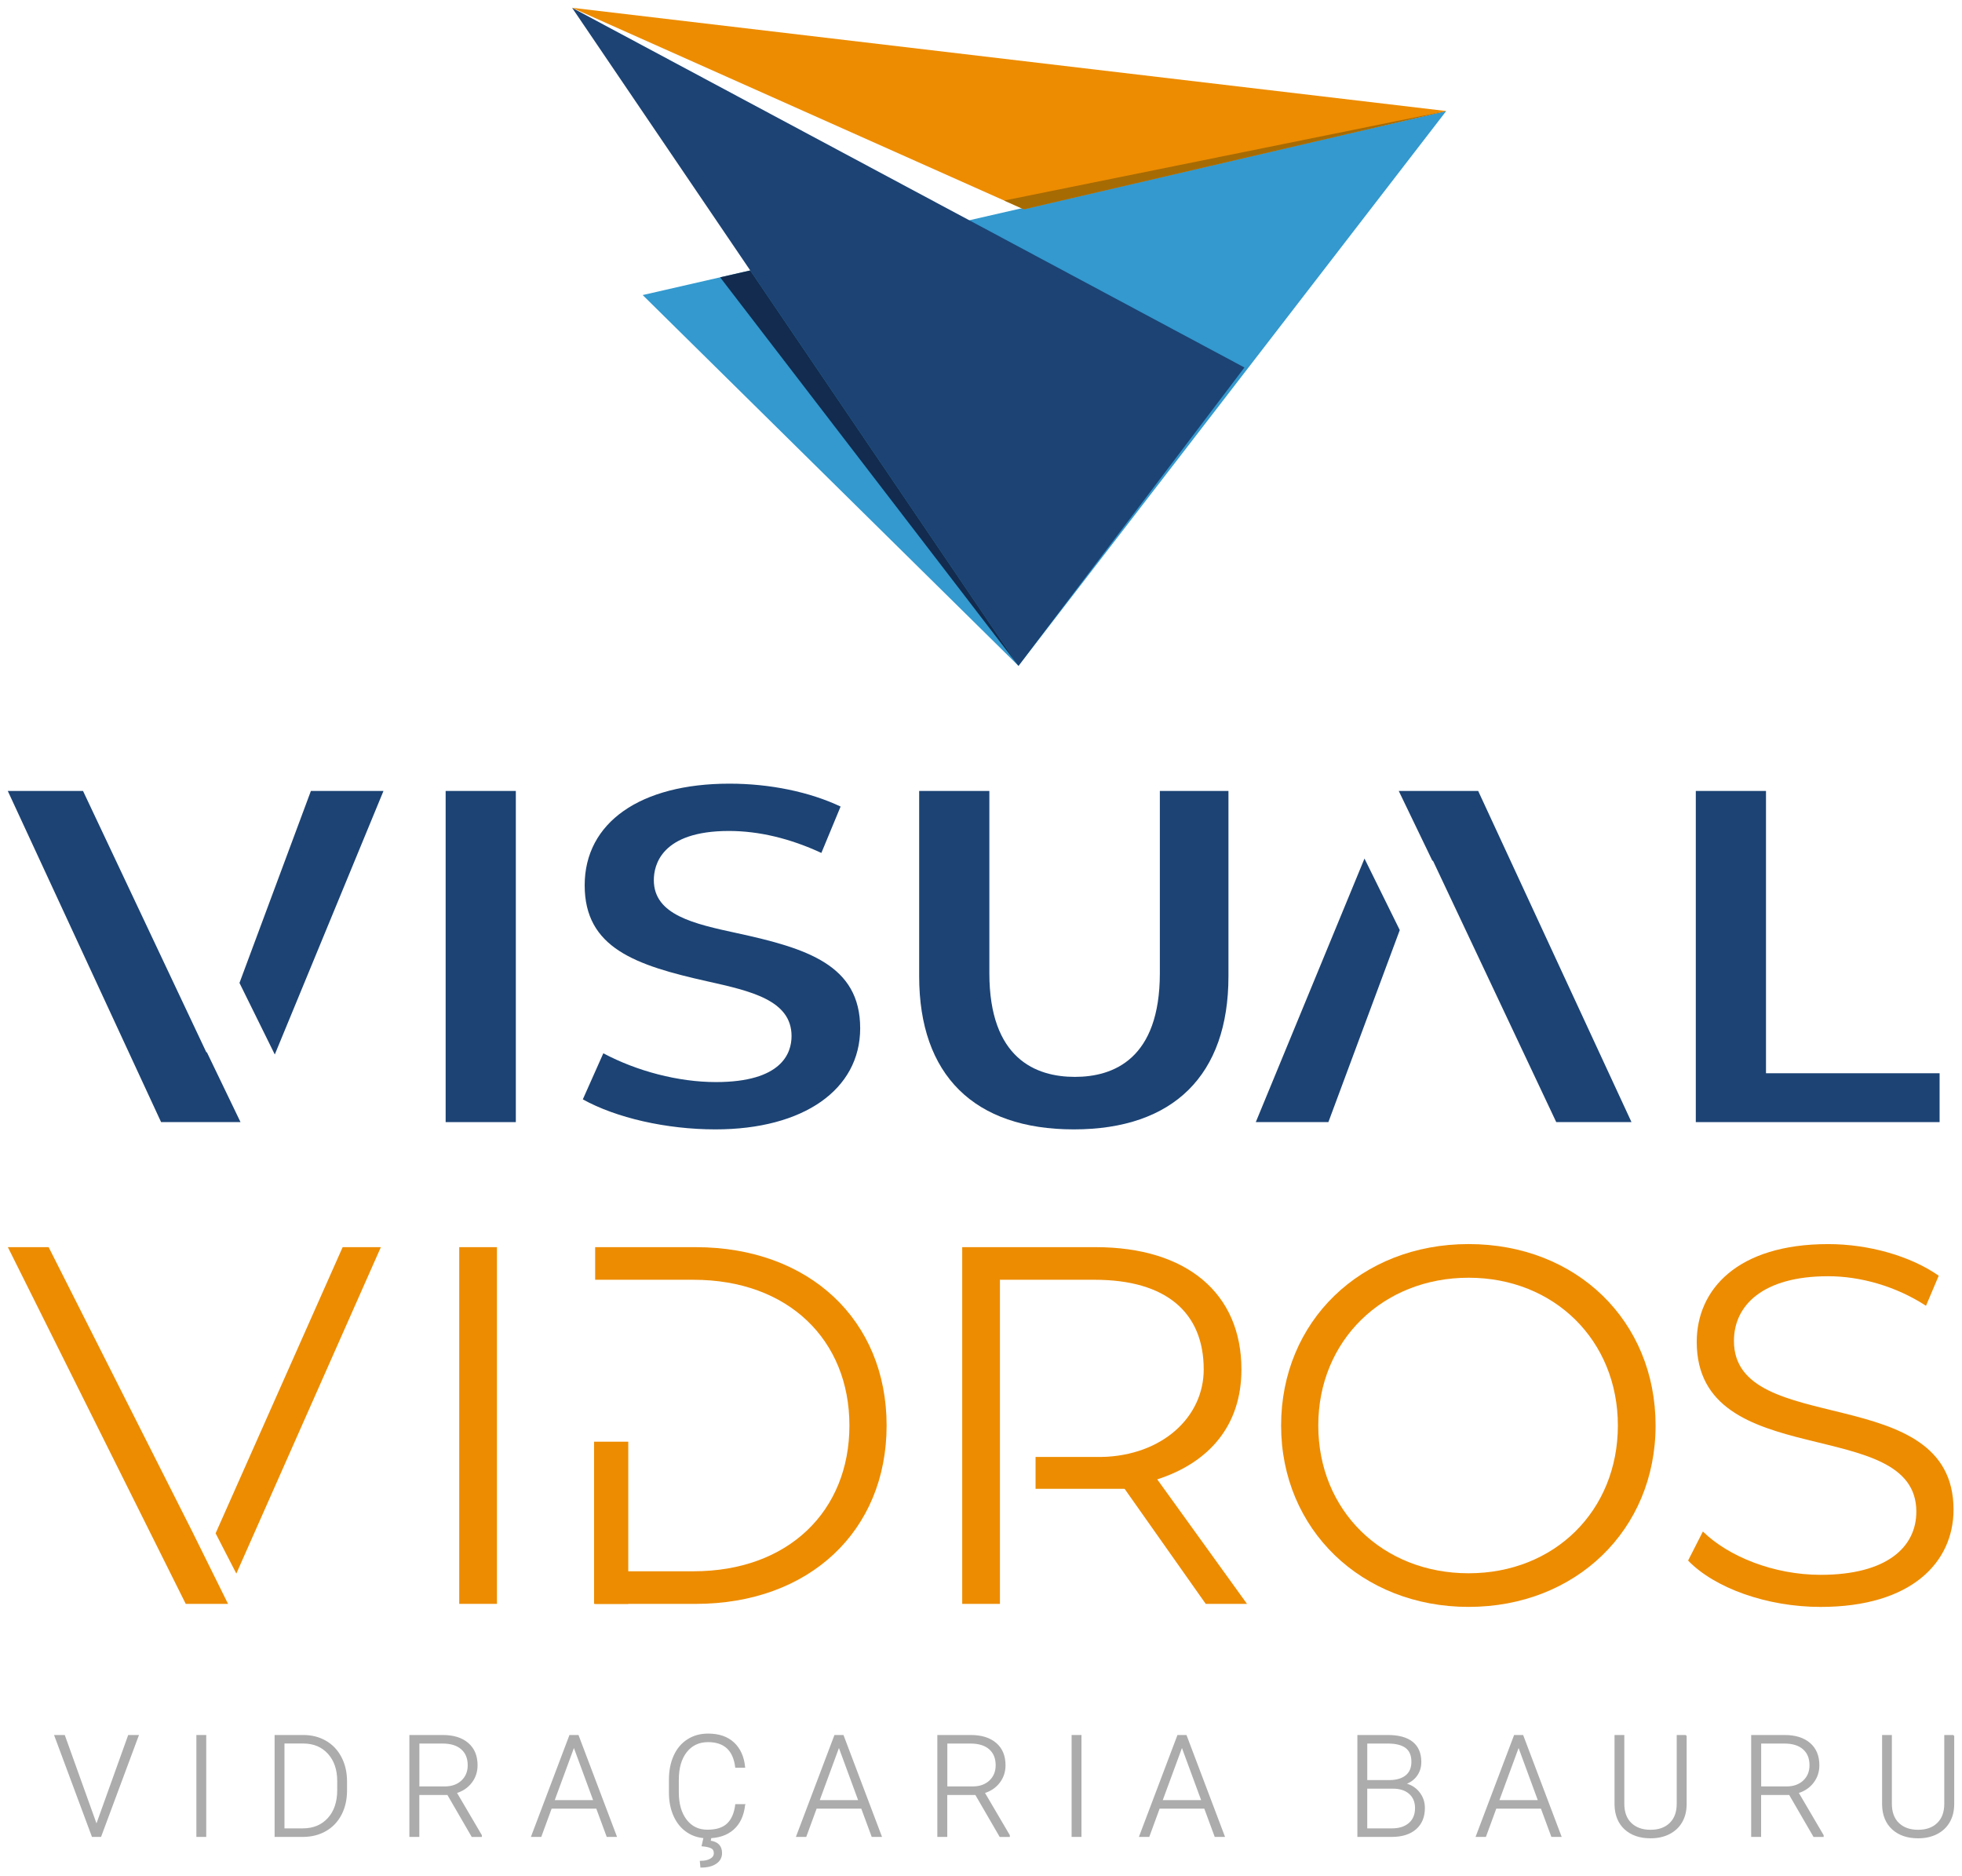
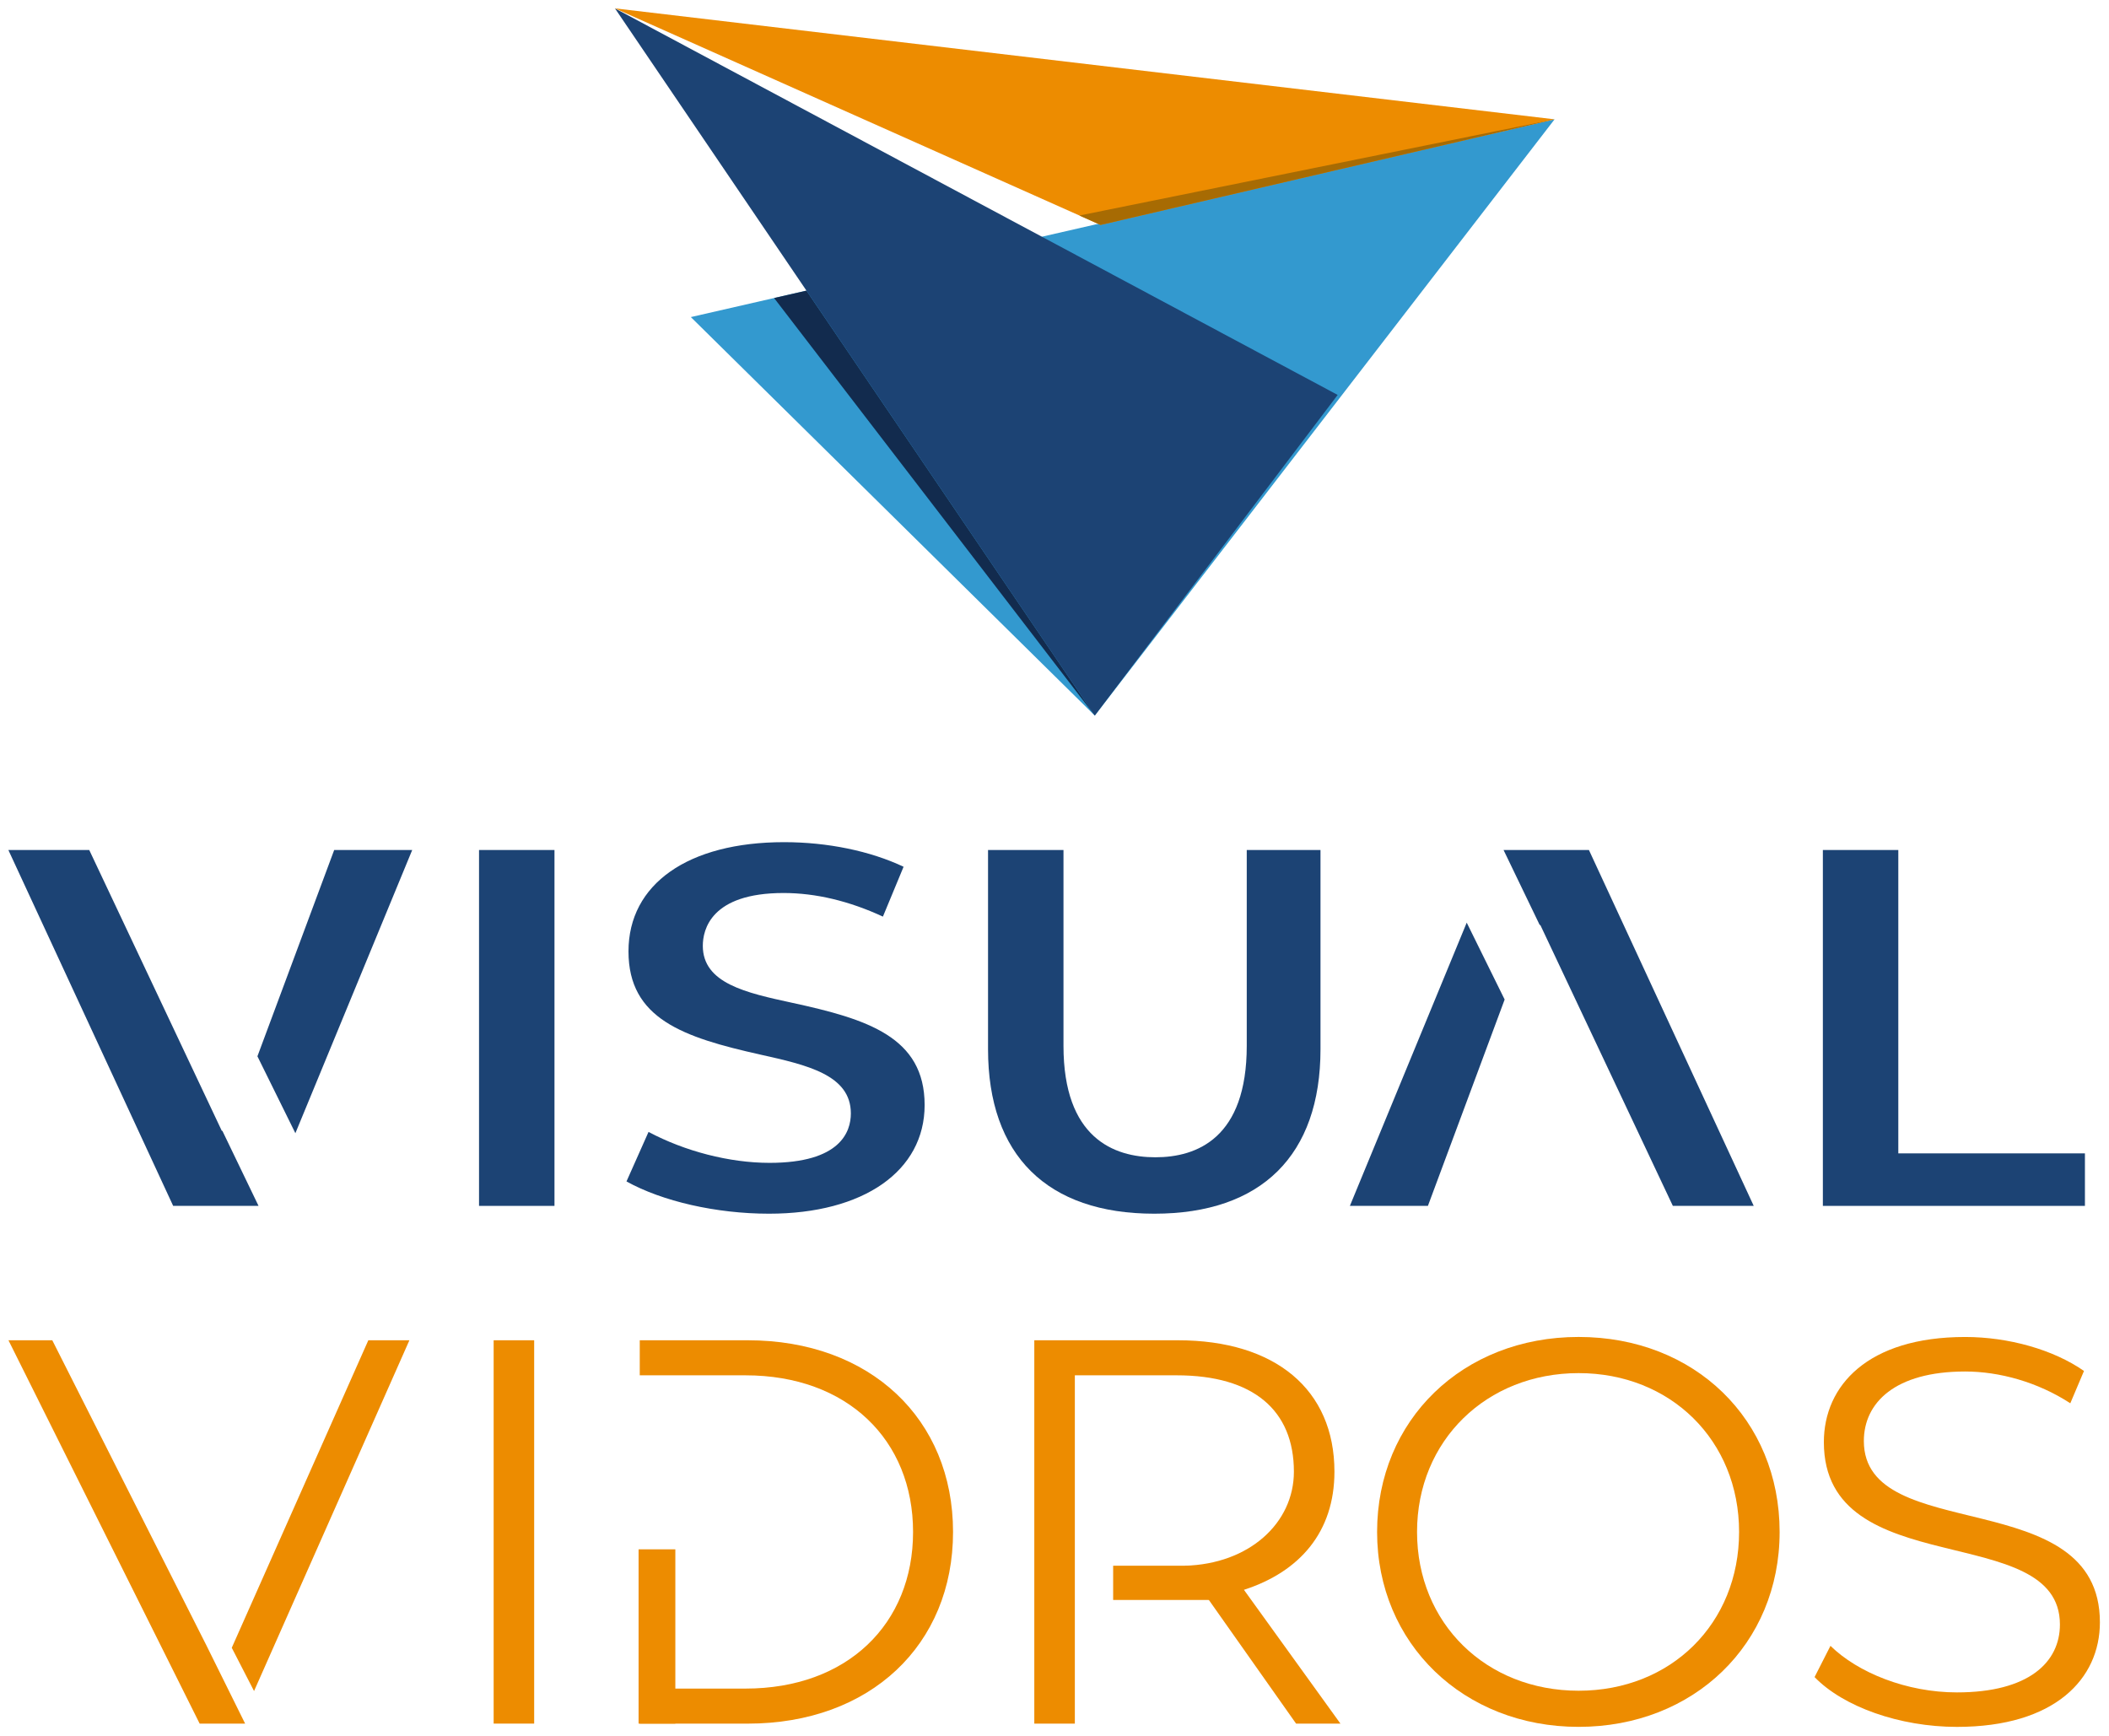
- <svg xmlns="http://www.w3.org/2000/svg" id="Camada_2" data-name="Camada 2" viewBox="-2.85 -2.85 718.42 686.65">
-   <defs>
-     <style>
-       .cls-1 {
-         fill: #a76b03;
-       }
- 
-       .cls-2 {
-         fill: #acacac;
-         stroke: #acacac;
-         stroke-miterlimit: 10;
-         stroke-width: .5px;
-       }
- 
-       .cls-3 {
-         fill: #1c4374;
-       }
- 
-       .cls-4 {
-         fill: #0080c3;
-         opacity: .8;
-       }
- 
-       .cls-5 {
-         fill: #122b4e;
-       }
- 
-       .cls-6 {
-         fill: #ed8c00;
-       }
-     </style>
-   </defs>
-   <g id="Camada_1-2" data-name="Camada 1">
-     <g>
-       <polygon class="cls-4" points="232.48 105.17 526.71 37.8 370.08 240.93 232.48 105.17" />
-       <polygon class="cls-3" points="206.63 0 370.08 240.93 452.82 131.69 206.63 0" />
-       <g>
-         <path class="cls-2" d="M32.26,664.85l.2.78.23-.78,11.58-32.26h3.41l-13.7,36.81h-2.98l-13.7-36.81h3.39l11.58,32.26Z" />
-         <path class="cls-2" d="M72.42,669.4h-3.11v-36.81h3.11v36.81Z" />
-         <path class="cls-2" d="M97.95,669.4v-36.81h10.29c3.02,0,5.72.69,8.12,2.06,2.39,1.37,4.26,3.34,5.6,5.9,1.34,2.56,2.01,5.48,2.01,8.75v3.39c0,3.29-.67,6.2-2,8.75-1.33,2.55-3.21,4.51-5.63,5.89-2.42,1.38-5.2,2.07-8.33,2.07h-10.06ZM101.06,635.21v31.56h6.98c3.88,0,6.99-1.29,9.33-3.86,2.34-2.57,3.51-6.05,3.51-10.44v-3.24c0-4.23-1.15-7.62-3.46-10.17-2.31-2.55-5.35-3.83-9.13-3.85h-7.23Z" />
-         <path class="cls-2" d="M161.14,654.05h-10.7v15.35h-3.14v-36.81h11.96c3.93,0,7,.95,9.2,2.86,2.21,1.9,3.31,4.56,3.31,7.98,0,2.36-.69,4.44-2.07,6.24-1.38,1.8-3.24,3.05-5.56,3.74l9.2,15.67v.33h-3.31l-8.9-15.35ZM150.45,651.42h9.53c2.61,0,4.71-.74,6.3-2.23,1.58-1.48,2.38-3.41,2.38-5.77,0-2.6-.83-4.62-2.48-6.05-1.65-1.44-3.97-2.15-6.95-2.15h-8.77v16.21Z" />
-         <path class="cls-2" d="M215.67,659.06h-16.71l-3.79,10.34h-3.26l13.93-36.81h2.96l13.93,36.81h-3.24l-3.82-10.34ZM199.91,656.43h14.77l-7.38-20.05-7.38,20.05Z" />
-         <path class="cls-2" d="M269.74,657.92c-.42,3.88-1.81,6.84-4.16,8.9-2.35,2.06-5.48,3.08-9.39,3.08-2.73,0-5.15-.68-7.24-2.05-2.1-1.37-3.72-3.3-4.87-5.8-1.15-2.5-1.73-5.36-1.74-8.59v-4.78c0-3.27.57-6.17,1.72-8.7s2.79-4.48,4.94-5.85c2.15-1.38,4.62-2.06,7.42-2.06,3.94,0,7.06,1.06,9.34,3.19,2.28,2.12,3.61,5.07,3.98,8.82h-3.14c-.78-6.25-4.17-9.38-10.19-9.38-3.34,0-6,1.25-7.98,3.75-1.98,2.5-2.97,5.95-2.97,10.35v4.5c0,4.25.96,7.64,2.9,10.17,1.93,2.53,4.54,3.79,7.83,3.79s5.71-.78,7.36-2.34c1.65-1.56,2.67-3.9,3.06-7.02h3.14ZM257.42,669.63l-.3,1.62c2.78.35,4.17,1.8,4.17,4.32,0,1.55-.67,2.78-2,3.69-1.33.91-3.14,1.37-5.44,1.37l-.18-1.97c1.5,0,2.73-.27,3.68-.82.95-.55,1.43-1.29,1.43-2.21,0-.98-.37-1.65-1.1-2.02-.73-.37-1.85-.62-3.35-.76l.73-3.21h2.35Z" />
-         <path class="cls-2" d="M312.7,659.06h-16.71l-3.79,10.34h-3.26l13.93-36.81h2.96l13.93,36.81h-3.24l-3.82-10.34ZM296.95,656.43h14.77l-7.38-20.05-7.38,20.05Z" />
-         <path class="cls-2" d="M354.46,654.05h-10.7v15.35h-3.14v-36.81h11.96c3.93,0,7,.95,9.2,2.86,2.21,1.9,3.31,4.56,3.31,7.98,0,2.36-.69,4.44-2.07,6.24s-3.24,3.05-5.56,3.74l9.2,15.67v.33h-3.31l-8.9-15.35ZM343.77,651.42h9.53c2.61,0,4.71-.74,6.3-2.23,1.58-1.48,2.38-3.41,2.38-5.77,0-2.6-.83-4.62-2.48-6.05-1.65-1.44-3.97-2.15-6.95-2.15h-8.77v16.21Z" />
-         <path class="cls-2" d="M392.9,669.4h-3.11v-36.81h3.11v36.81Z" />
-         <path class="cls-2" d="M438.3,659.06h-16.71l-3.79,10.34h-3.26l13.93-36.81h2.96l13.93,36.81h-3.24l-3.82-10.34ZM422.55,656.43h14.77l-7.38-20.05-7.38,20.05Z" />
-         <path class="cls-2" d="M494.43,669.4v-36.81h10.87c3.94,0,6.94.81,8.98,2.44,2.04,1.63,3.06,4.03,3.06,7.2,0,1.91-.52,3.56-1.56,4.97-1.04,1.41-2.46,2.42-4.26,3.02,2.14.47,3.86,1.52,5.17,3.16s1.96,3.52,1.96,5.66c0,3.25-1.05,5.79-3.15,7.62-2.1,1.83-5.02,2.74-8.76,2.74h-12.31ZM497.54,649.1h8.5c2.6-.05,4.61-.66,6.03-1.84,1.42-1.17,2.14-2.88,2.14-5.13,0-2.37-.74-4.11-2.21-5.23-1.48-1.12-3.7-1.68-6.69-1.68h-7.76v13.88ZM497.54,651.73v15.04h9.33c2.66,0,4.77-.68,6.33-2.03,1.56-1.36,2.34-3.24,2.34-5.64,0-2.27-.75-4.07-2.24-5.39-1.49-1.32-3.55-1.98-6.18-1.98h-9.58Z" />
-         <path class="cls-2" d="M561.57,659.06h-16.71l-3.79,10.34h-3.26l13.93-36.81h2.96l13.93,36.81h-3.24l-3.82-10.34ZM545.82,656.43h14.77l-7.38-20.05-7.38,20.05Z" />
-         <path class="cls-2" d="M614.5,632.59v25.13c-.02,2.48-.57,4.64-1.64,6.47-1.08,1.84-2.6,3.25-4.56,4.24-1.96.99-4.22,1.48-6.76,1.48-3.88,0-6.98-1.06-9.32-3.17-2.33-2.12-3.54-5.05-3.63-8.79v-25.36h3.08v24.91c0,3.1.88,5.51,2.65,7.22,1.77,1.71,4.17,2.57,7.21,2.57s5.43-.86,7.19-2.58c1.76-1.72,2.64-4.11,2.64-7.18v-24.93h3.14Z" />
-         <path class="cls-2" d="M652.46,654.05h-10.7v15.35h-3.14v-36.81h11.96c3.93,0,7,.95,9.2,2.86,2.21,1.9,3.31,4.56,3.31,7.98,0,2.36-.69,4.44-2.07,6.24-1.38,1.8-3.24,3.05-5.56,3.74l9.2,15.67v.33h-3.31l-8.9-15.35ZM641.77,651.42h9.53c2.61,0,4.71-.74,6.3-2.23,1.58-1.48,2.38-3.41,2.38-5.77,0-2.6-.83-4.62-2.48-6.05-1.65-1.44-3.97-2.15-6.95-2.15h-8.77v16.21Z" />
-         <path class="cls-2" d="M712.47,632.59v25.13c-.02,2.48-.57,4.64-1.64,6.47-1.08,1.84-2.6,3.25-4.56,4.24-1.96.99-4.22,1.48-6.76,1.48-3.88,0-6.98-1.06-9.32-3.17-2.33-2.12-3.54-5.05-3.63-8.79v-25.36h3.08v24.91c0,3.1.88,5.51,2.65,7.22,1.77,1.71,4.17,2.57,7.21,2.57s5.43-.86,7.19-2.58c1.76-1.72,2.64-4.11,2.64-7.18v-24.93h3.14Z" />
+ <svg xmlns="http://www.w3.org/2000/svg" role="img" aria-label="Visual Vidros, vidraçaria em Bauru" viewBox="-2.85 -2.85 718.42 591.32">
+   <g data-layer="symbol">
+     <g data-piece="azul">
+       <g opacity=".8">
+         <polygon data-part="symbol-3" fill="#0080C3" points="232.48 105.17 526.71 37.8 370.08 240.93 232.48 105.17" />
      </g>
-       <path class="cls-6" d="M165.31,453.74h13.8v130.59h-13.8v-130.59Z" />
-       <path class="cls-6" d="M466.25,519.03c0-38.06,29.1-66.42,68.65-66.42s68.47,28.17,68.47,66.42-29.29,66.41-68.47,66.41-68.65-28.36-68.65-66.41ZM589.56,519.03c0-31.16-23.32-54.1-54.66-54.1s-55.04,22.95-55.04,54.1,23.51,54.1,55.04,54.1,54.66-22.95,54.66-54.1Z" />
-       <path class="cls-6" d="M615.28,568.47l5.41-10.63c9.33,9.14,25.93,15.86,43.09,15.86,24.44,0,35.07-10.26,35.07-23.13,0-35.82-80.41-13.81-80.41-62.13,0-19.22,14.92-35.82,48.13-35.82,14.74,0,30.04,4.29,40.48,11.57l-4.66,11.01c-11.19-7.28-24.25-10.82-35.82-10.82-23.88,0-34.51,10.63-34.51,23.69,0,35.82,80.41,14.18,80.41,61.75,0,19.22-15.3,35.63-48.69,35.63-19.59,0-38.8-6.9-48.51-16.98Z" />
-       <rect class="cls-3" x="160.33" y="286.72" width="25.7" height="121.24" />
-       <path class="cls-3" d="M312.12,373.6c0-23.2-19.56-29.28-45.14-34.83-15.65-3.4-30.42-6.6-30.42-19.41,0-5.41,2.68-17.99,27.5-17.99,10.94,0,22.31,2.7,33.85,8.04l7.04-16.98c-11.33-5.36-25.85-8.38-40.7-8.38-32.7,0-53.01,14.26-53.01,37.21s18.62,29.28,44.92,35.16c15.85,3.54,30.83,6.88,30.83,20.04,0,6.29-3.6,16.84-27.69,16.84-13.66,0-28.87-3.95-41.23-10.54l-7.51,16.87c12.17,6.76,30.56,10.99,48.55,10.99,32.2,0,53.01-14.53,53.01-37.02Z" />
-       <path class="cls-3" d="M390.35,410.62c36.52,0,56.62-19.91,56.62-56.05v-67.85h-25.12v66.71c0,31.38-16.92,37.97-31.12,37.97s-31.31-6.59-31.31-37.97v-66.71h-25.7v67.85c0,36.15,20.11,56.05,56.62,56.05Z" />
-       <polygon class="cls-3" points="618.1 286.72 618.1 407.96 707.37 407.96 707.37 390.07 643.8 390.07 643.8 286.72 618.1 286.72" />
-       <path class="cls-6" d="M420.9,538.75c19.03-6.16,30.82-19.72,30.82-40.24,0-27.98-20.15-44.77-53.36-44.77h-48.88v130.59h13.81v-118.65h34.7c26.12,0,39.92,11.94,39.92,32.83,0,17.48-15.2,31.47-37.19,32.04l37.93,53.78h15.11l-32.87-45.58Z" />
-       <polygon class="cls-3" points="110.99 286.72 84.84 357 97.77 383.2 137.57 286.72 110.99 286.72" />
-       <polygon class="cls-3" points="85.22 407.96 72.85 382.28 72.76 382.51 27.55 286.72 0 286.72 56.14 407.96 85.22 407.96" />
-       <polygon class="cls-3" points="496.78 311.47 456.98 407.96 483.56 407.96 509.7 337.66 496.78 311.47" />
-       <polygon class="cls-3" points="594.55 407.96 538.41 286.72 509.33 286.72 521.7 312.39 521.8 312.15 567 407.96 594.55 407.96" />
-       <path class="cls-6" d="M251.84,453.74h-36.76v11.94h36.01c34.7,0,57.09,22.02,57.09,53.36s-22.39,53.36-57.09,53.36h-36.01v11.94h36.76c41.79,0,69.96-26.86,69.96-65.3s-28.17-65.3-69.96-65.3Z" />
-       <polygon class="cls-6" points="401.57 530.55 376.34 530.55 376.34 542.21 410.09 542.21 401.57 530.55" />
-       <g>
-         <polygon class="cls-6" points="83.69 573.24 136.61 453.74 122.62 453.74 76.1 558.5 83.69 573.24" />
-         <polygon class="cls-6" points="67.45 557.66 67.45 557.66 14.96 453.74 .03 453.74 65.16 584.33 80.65 584.33 67.45 557.66" />
-       </g>
-       <rect class="cls-6" x="214.68" y="524.96" width="12.52" height="59.37" />
-       <polygon class="cls-6" points="206.63 0 372.05 73.78 526.71 37.8 206.63 0" />
-       <polygon class="cls-1" points="526.71 37.8 364.85 70.57 372.05 73.78 526.71 37.8" />
-       <polygon class="cls-5" points="271.86 96.16 260.84 98.68 370.08 240.93 271.86 96.16" />
+       <polygon data-part="symbol-5" fill="#122B4E" points="271.86 96.16 260.84 98.68 370.08 240.93 271.86 96.16" />
+     </g>
+     <g data-piece="marinho">
+       <polygon data-part="symbol-main" fill="#1C4374" points="206.63 0 370.08 240.93 452.82 131.69 206.63 0" />
+     </g>
+     <g data-piece="laranja">
+       <polygon data-part="symbol-accent" fill="#ED8C00" points="206.63 0 372.05 73.78 526.71 37.8 206.63 0" />
+       <polygon data-part="symbol-4" fill="#A76B03" points="526.71 37.8 364.85 70.57 372.05 73.78 526.71 37.8" />
    </g>
  </g>
+   <g data-layer="wordmark">
+     <path data-part="wordmark" fill="#1C4374" d="M85.22,407.96L72.85,382.28L72.76,382.51L27.55,286.72L0,286.72L56.14,407.96L85.22,407.96Z" />
+     <path data-part="wordmark" fill="#1C4374" d="M110.99,286.72L84.84,357L97.77,383.2L137.57,286.72L110.99,286.72Z" />
+     <path data-part="wordmark" fill="#1C4374" d="M160.33,286.72h25.7v121.24h-25.7Z" />
+     <path data-part="wordmark" fill="#1C4374" d="M312.12,373.6c0-23.2-19.56-29.28-45.14-34.83-15.65-3.4-30.42-6.6-30.42-19.41,0-5.41,2.68-17.99,27.5-17.99,10.94,0,22.31,2.7,33.85,8.04l7.04-16.98c-11.33-5.36-25.85-8.38-40.7-8.38-32.7,0-53.01,14.26-53.01,37.21s18.62,29.28,44.92,35.16c15.85,3.54,30.83,6.88,30.83,20.04,0,6.29-3.6,16.84-27.69,16.84-13.66,0-28.87-3.95-41.23-10.54l-7.51,16.87c12.17,6.76,30.56,10.99,48.55,10.99,32.2,0,53.01-14.53,53.01-37.02Z" />
+     <path data-part="wordmark" fill="#1C4374" d="M390.35,410.62c36.52,0,56.62-19.91,56.62-56.05v-67.85h-25.12v66.71c0,31.38-16.92,37.97-31.12,37.97s-31.31-6.59-31.31-37.97v-66.71h-25.7v67.85c0,36.15,20.11,56.05,56.62,56.05Z" />
+     <path data-part="wordmark" fill="#1C4374" d="M496.78,311.47L456.98,407.96L483.56,407.96L509.7,337.66L496.78,311.47Z" />
+     <path data-part="wordmark" fill="#1C4374" d="M594.55,407.96L538.41,286.72L509.33,286.72L521.7,312.39L521.8,312.15L567,407.96L594.55,407.96Z" />
+     <path data-part="wordmark" fill="#1C4374" d="M618.1,286.72L618.1,407.96L707.37,407.96L707.37,390.07L643.8,390.07L643.8,286.72L618.1,286.72Z" />
+     <path data-part="wordmark-accent" fill="#ED8C00" d="M67.45,557.66L67.45,557.66L14.96,453.74L0.03,453.74L65.16,584.33L80.65,584.33L67.45,557.66Z" />
+     <path data-part="wordmark-accent" fill="#ED8C00" d="M83.69,573.24L136.61,453.74L122.62,453.74L76.1,558.5L83.69,573.24Z" />
+     <path data-part="wordmark-accent" fill="#ED8C00" d="M165.31,453.74h13.8v130.59h-13.8v-130.59Z" />
+     <path data-part="wordmark-accent" fill="#ED8C00" d="M214.68,524.96h12.52v59.37h-12.52Z" />
+     <path data-part="wordmark-accent" fill="#ED8C00" d="M251.84,453.74h-36.76v11.94h36.01c34.7,0,57.09,22.02,57.09,53.36s-22.39,53.36-57.09,53.36h-36.01v11.94h36.76c41.79,0,69.96-26.86,69.96-65.3s-28.17-65.3-69.96-65.3Z" />
+     <path data-part="wordmark-accent" fill="#ED8C00" d="M401.57,530.55L376.34,530.55L376.34,542.21L410.09,542.21L401.57,530.55Z" />
+     <path data-part="wordmark-accent" fill="#ED8C00" d="M420.9,538.75c19.03-6.16,30.82-19.72,30.82-40.24,0-27.98-20.15-44.77-53.36-44.77h-48.88v130.59h13.81v-118.65h34.7c26.12,0,39.92,11.94,39.92,32.83,0,17.48-15.2,31.47-37.19,32.04l37.93,53.78h15.11l-32.87-45.58Z" />
+     <path data-part="wordmark-accent" fill="#ED8C00" d="M466.25,519.03c0-38.06,29.1-66.42,68.65-66.42s68.47,28.17,68.47,66.42-29.29,66.41-68.47,66.41-68.65-28.36-68.65-66.41ZM589.56,519.03c0-31.16-23.32-54.1-54.66-54.1s-55.04,22.95-55.04,54.1,23.51,54.1,55.04,54.1,54.66-22.95,54.66-54.1Z" />
+     <path data-part="wordmark-accent" fill="#ED8C00" d="M615.28,568.47l5.41-10.63c9.33,9.14,25.93,15.86,43.09,15.86,24.44,0,35.07-10.26,35.07-23.13,0-35.82-80.41-13.81-80.41-62.13,0-19.22,14.92-35.82,48.13-35.82,14.74,0,30.04,4.29,40.48,11.57l-4.66,11.01c-11.19-7.28-24.25-10.82-35.82-10.82-23.88,0-34.51,10.63-34.51,23.69,0,35.82,80.41,14.18,80.41,61.75,0,19.22-15.3,35.63-48.69,35.63-19.59,0-38.8-6.9-48.51-16.98Z" />
+   </g>
</svg>
